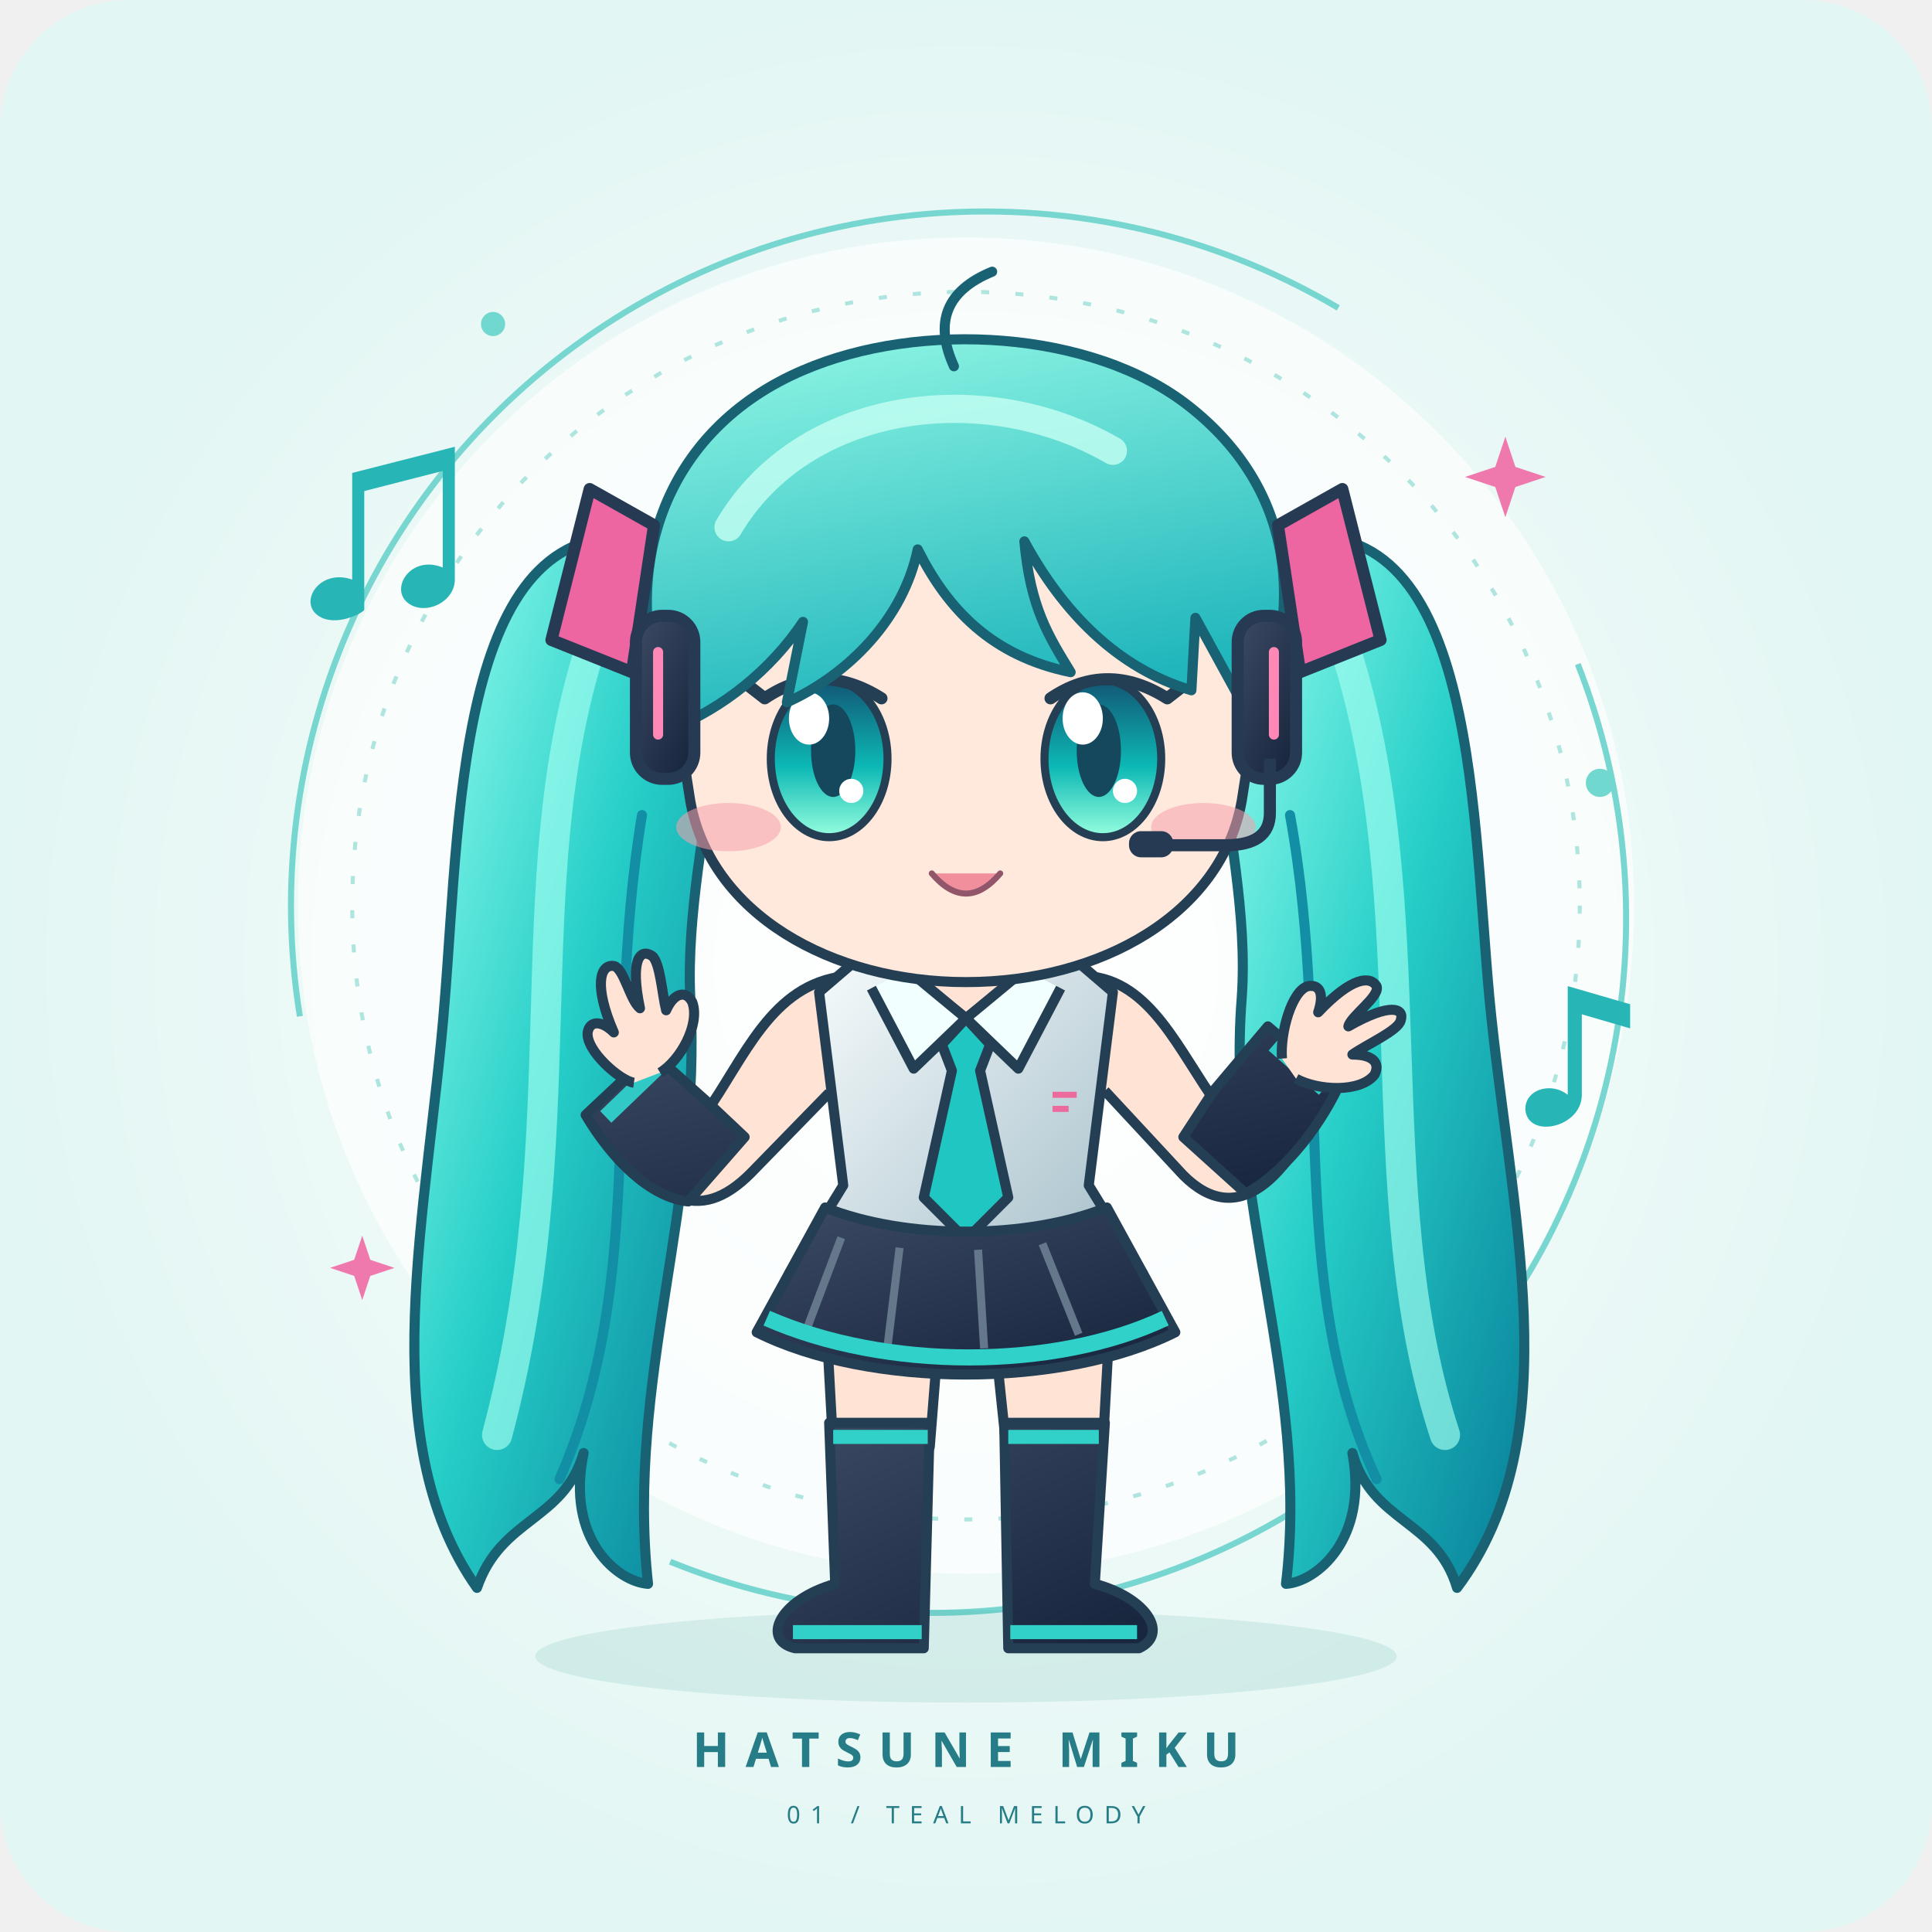
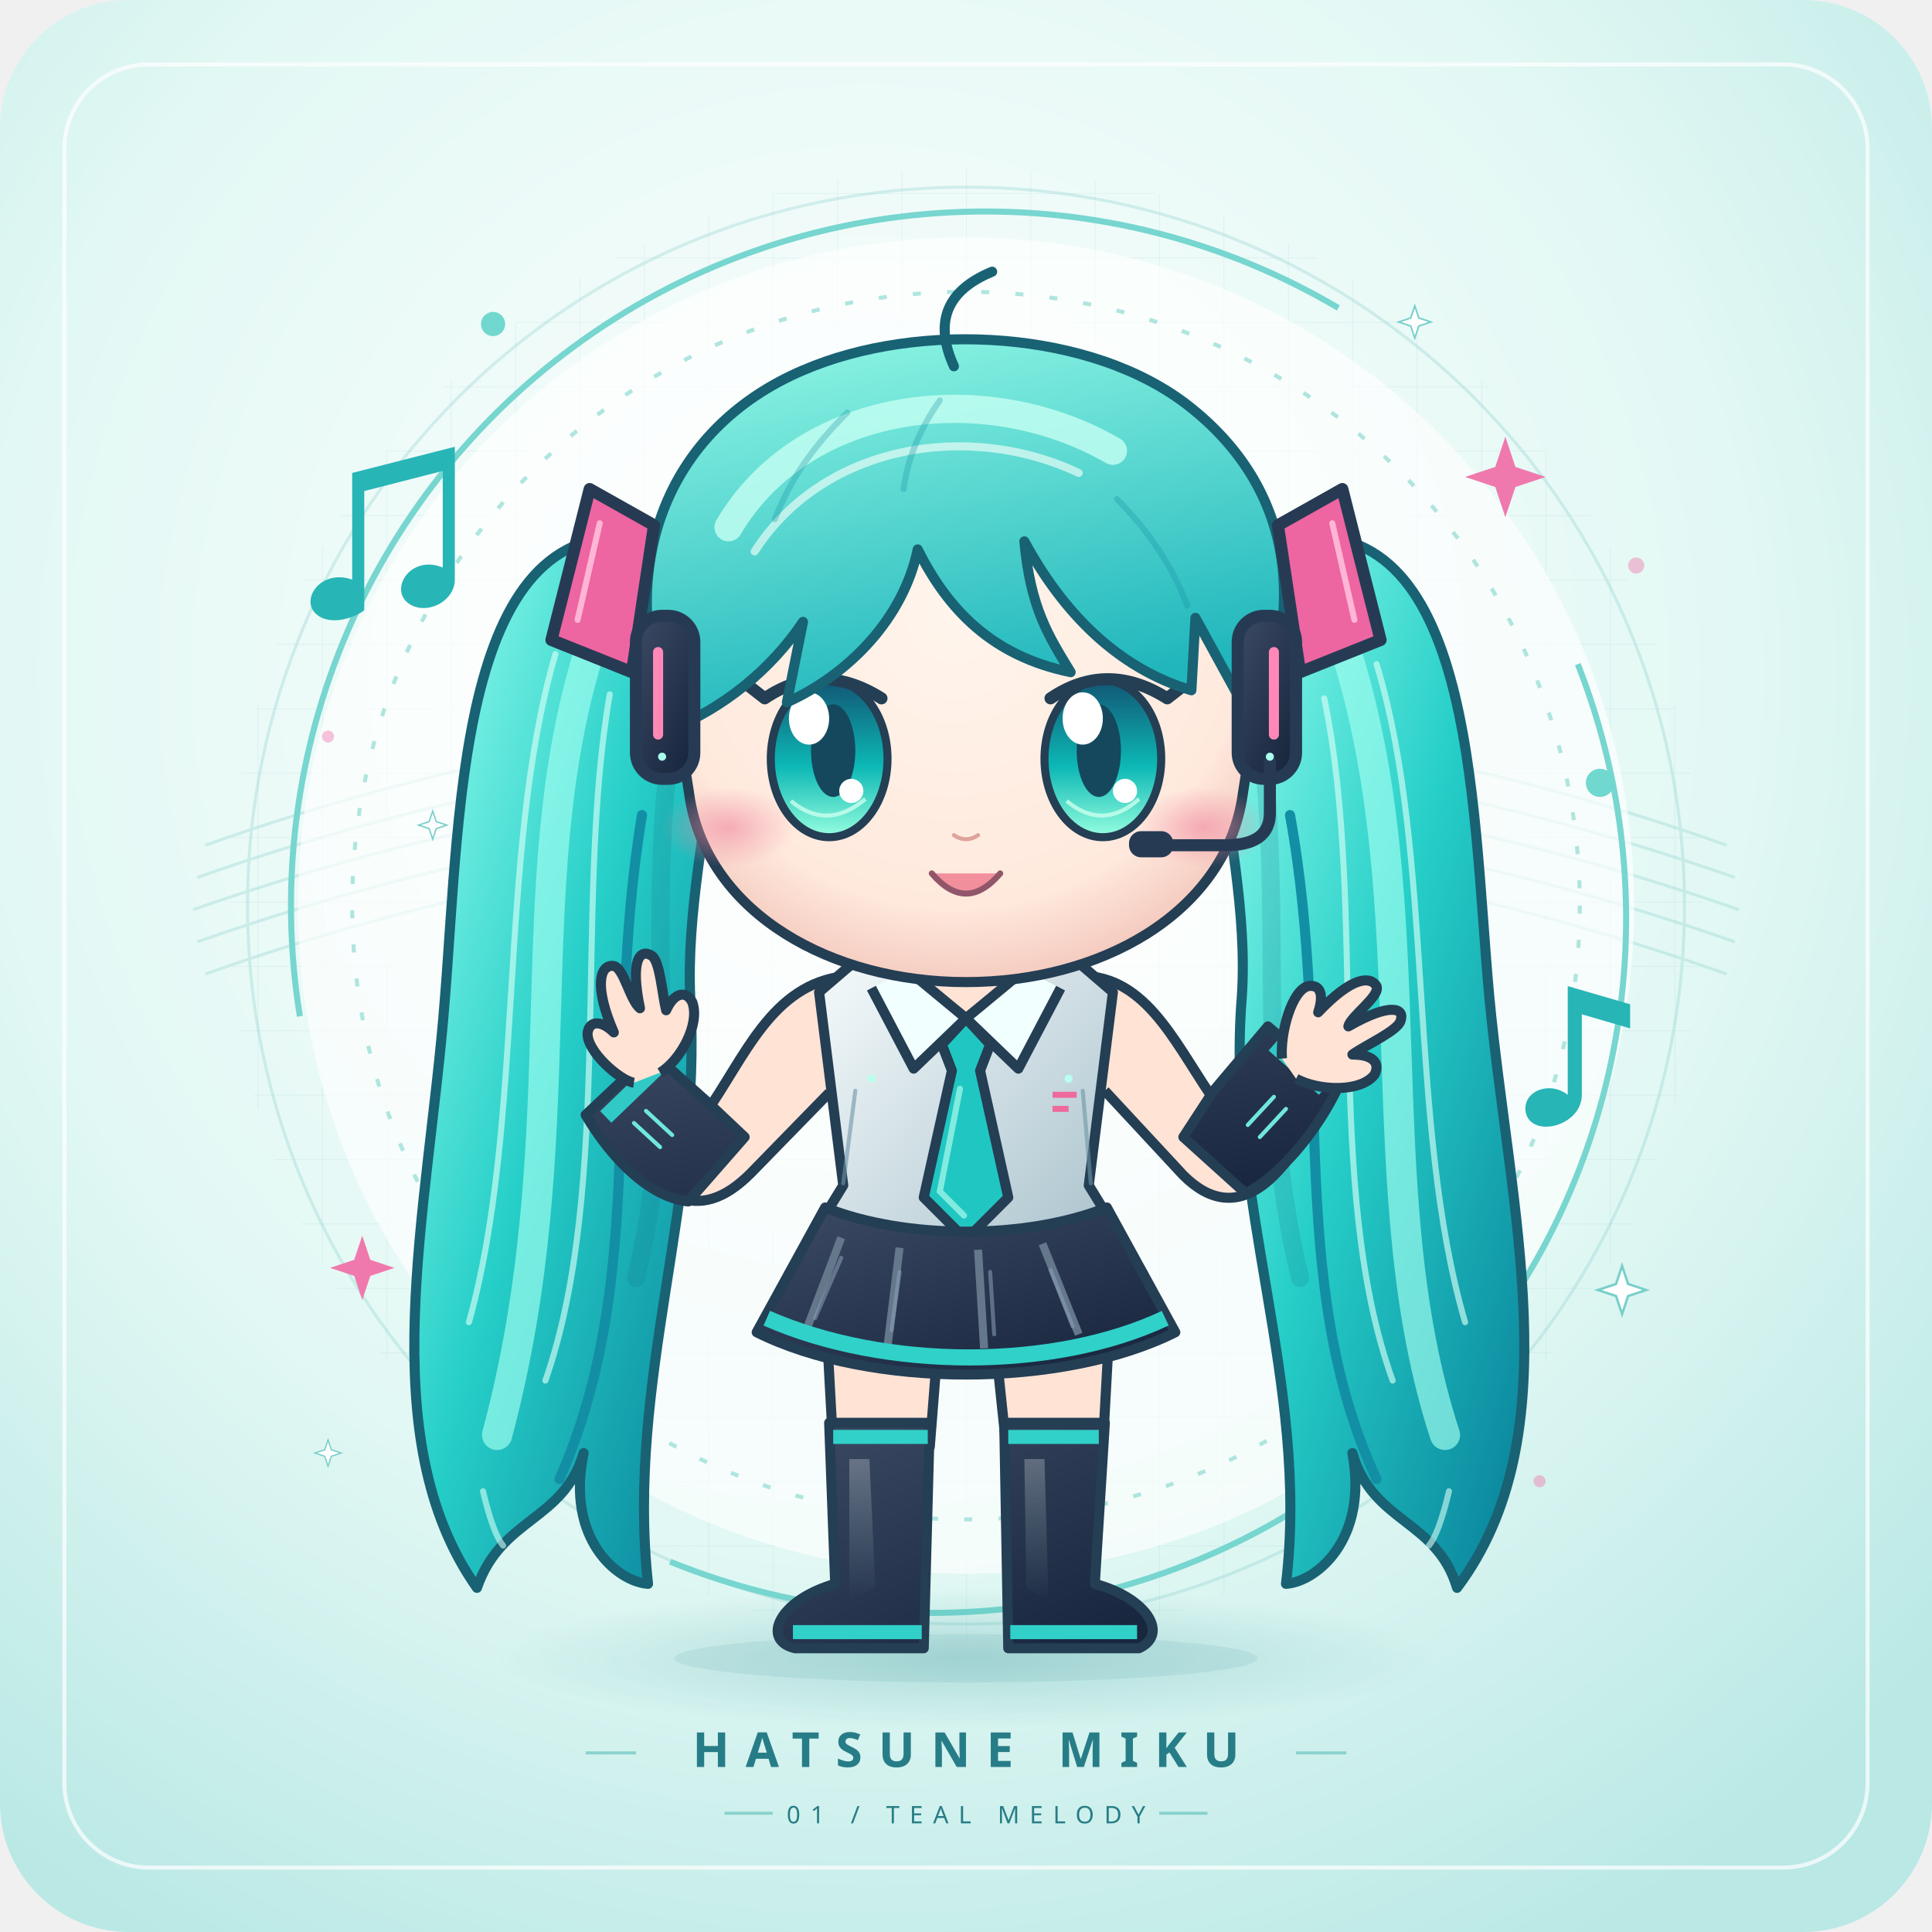
<svg xmlns="http://www.w3.org/2000/svg" width="960" height="960" viewBox="0 0 960 960" role="img" aria-labelledby="title desc">
  <defs>
-     <radialGradient id="bg">
-       <stop stop-color="#fff" />
-       <stop offset="1" stop-color="#e2f6f3" />
+     <radialGradient id="bg" cx="45%" cy="35%" r="75%">
+       <stop stop-color="#ffffff" />
+       <stop offset=".6" stop-color="#e2f8f4" />
+       <stop offset="1" stop-color="#b9e8e5" />
    </radialGradient>
-     <linearGradient id="hair" x1="0" y1="0" x2="1" y2="1">
+     <linearGradient id="hair" x1="0%" y1="0%" x2="100%" y2="100%">
      <stop stop-color="#9cfff0" />
      <stop offset=".48" stop-color="#26cfc8" />
      <stop offset="1" stop-color="#087e99" />
    </linearGradient>
-     <linearGradient id="fringe" x2=".3" y2="1">
+     <linearGradient id="fringe" x2="30%" y2="100%">
      <stop stop-color="#93f8e5" />
      <stop offset="1" stop-color="#20b6bc" />
    </linearGradient>
-     <linearGradient id="cloth" x2="1" y2="1">
+     <linearGradient id="cloth" x2="100%" y2="100%">
      <stop stop-color="#fbffff" />
      <stop offset="1" stop-color="#9eb9c5" />
    </linearGradient>
-     <linearGradient id="dark" x2=".8" y2="1">
+     <linearGradient id="dark" x2="80%" y2="100%">
      <stop stop-color="#3c4a64" />
      <stop offset="1" stop-color="#18273e" />
    </linearGradient>
-     <linearGradient id="eye" x2="0" y2="1">
+     <linearGradient id="eye" x2="0%" y2="100%">
      <stop stop-color="#125674" />
      <stop offset=".55" stop-color="#0cb8b5" />
      <stop offset="1" stop-color="#97ffdf" />
    </linearGradient>
+     <radialGradient id="skin" cx="48%" cy="38%" r="70%">
+       <stop stop-color="#fff5ec" />
+       <stop offset=".7" stop-color="#ffe9dd" />
+       <stop offset="1" stop-color="#efb9ae" />
+     </radialGradient>
+     <radialGradient id="blush">
+       <stop stop-color="#f18fa5" stop-opacity=".65" />
+       <stop offset="1" stop-color="#f18fa5" stop-opacity="0" />
+     </radialGradient>
+     <radialGradient id="ground">
+       <stop stop-color="#268e91" stop-opacity=".25" />
+       <stop offset="1" stop-color="#268e91" stop-opacity="0" />
+     </radialGradient>
+     <linearGradient id="shine" x2="0%" y2="100%">
+       <stop stop-color="#fff" stop-opacity=".85" />
+       <stop offset="1" stop-color="#c5fff2" stop-opacity="0" />
+     </linearGradient>
+     <pattern id="staff-grid" width="32" height="32" patternUnits="userSpaceOnUse">
+       <path d="M32 0H0V32" fill="none" stroke="#479caa" stroke-width=".6" opacity=".12" />
+     </pattern>
+     <path id="sparkle" d="M0-10 2.5-2.5 10 0 2.5 2.5 0 10-2.5 2.5-10 0-2.5-2.5Z" />
  </defs>
  <rect width="960" height="960" rx="64" fill="url(#bg)" />
+   <rect x="32" y="32" width="896" height="896" rx="42" fill="none" stroke="#fff" stroke-opacity=".7" stroke-width="2" />
+   <circle cx="480" cy="450" r="366" fill="url(#staff-grid)" />
+   <g fill="none" stroke="#82ccc9" stroke-width="1.5" opacity=".3">
+     <path d="M102 420Q480 286 858 420M98 436Q480 302 862 436M96 452Q480 318 864 452M98 468Q480 334 862 468M102 484Q480 350 858 484" />
+     <circle cx="480" cy="450" r="357" />
+   </g>
  <circle cx="480" cy="450" r="332" fill="#fff" opacity=".66" />
  <circle cx="480" cy="450" r="305" fill="none" stroke="#afe5df" stroke-width="2" stroke-dasharray="4 13" />
  <path d="M149 505A345 345 0 0 1 665 153M784 330A345 345 0 0 1 333 776" fill="none" stroke="#77d6cf" stroke-width="3" />
  <g fill="#28b5b6">
    <path d="M181 303v-59l39-10v48c-17-7-28 13-15 19 9 4 21-3 21-13v-66l-51 13v53c-17-6-28 13-15 19 9 4 21-3 21-4z" />
    <path d="m779 544 0-54 31 9v12l-24-7v40c0 16-26 22-28 8-1-10 12-15 21-8z" />
  </g>
  <g fill="#ef79ad">
    <path d="m748 217 5 15 15 5-15 5-5 15-5-15-15-5 15-5z" />
    <path d="m180 614 4 12 12 4-12 4-4 12-4-12-12-4 12-4z" />
  </g>
  <g fill="#70d8ce">
    <circle cx="245" cy="161" r="6" />
    <circle cx="795" cy="389" r="7" />
    <circle cx="726" cy="681" r="5" />
  </g>
-   <ellipse cx="480" cy="823" rx="214" ry="23" fill="#3e9f9b" opacity=".14" />
+   <g fill="#fff" stroke="#79cfca" stroke-width="1">
+     <use href="#sparkle" transform="translate(215 410) scale(.7)" />
+     <use href="#sparkle" transform="translate(703 160) scale(.8)" />
+     <use href="#sparkle" transform="translate(806 641) scale(1.2)" />
+     <use href="#sparkle" transform="translate(163 722) scale(.65)" />
+   </g>
+   <g fill="#ef79ad" opacity=".45">
+     <circle cx="163" cy="366" r="3" />
+     <circle cx="813" cy="281" r="4" />
+     <circle cx="765" cy="736" r="3" />
+   </g>
+   <ellipse cx="480" cy="824" rx="235" ry="35" fill="url(#ground)" />
+   <ellipse cx="480" cy="824" rx="145" ry="12" fill="#27888e" opacity=".1" />
  <g stroke="#186274" stroke-width="5" stroke-linejoin="round">
    <path d="M328 269C228 246 229 399 221 497 213 601 184 714 237 789 249 754 280 756 290 722 281 765 307 786 322 787 311 686 349 598 343 496 339 411 384 319 328 269Z" fill="url(#hair)" />
    <path d="M632 269C733 245 731 397 740 495 750 601 781 713 724 789 714 755 682 757 672 722 680 765 654 786 639 787 651 687 609 597 617 496 623 412 576 319 632 269Z" fill="url(#hair)" />
  </g>
  <g fill="none" stroke-linecap="round">
    <path d="M293 323C256 441 287 564 247 713M668 321C710 451 678 591 718 713" stroke="#a1fff0" stroke-width="15" opacity=".66" />
    <path d="M319 405C299 526 323 633 278 735M641 405C663 526 638 636 684 735" stroke="#128fa5" stroke-width="5" />
  </g>
+   <g fill="none" stroke-linecap="round">
+     <path d="M276 325C247 424 261 557 233 657M303 345C285 448 305 589 271 686M684 330C713 425 699 558 728 657M658 347C680 453 657 589 692 686" stroke="#d4fff6" stroke-width="3" opacity=".65" />
+     <path d="M331 390C323 474 337 549 316 635M629 390C636 474 625 549 646 635" stroke="#126d87" stroke-width="9" opacity=".18" />
+     <path d="M240 741q5 21 10 27M720 741q-5 21-10 27" stroke="#d4fff6" stroke-width="3" opacity=".6" />
+   </g>
  <g stroke="#243e54" stroke-width="5" stroke-linejoin="round">
    <path d="m410 646 4 73 48 0 6-76M492 643l8 76h48l4-73" fill="#ffe3d5" />
    <path d="m412 707 3 80c-28 8-37 28-20 32h64l3-112zM499 707l2 112h65c15-7 4-25-22-32l5-80z" fill="url(#dark)" />
    <path d="M414 714h47M501 714h45M394 811h64M502 811h63" fill="none" stroke="#31d0c9" stroke-width="7" />
+   </g>
+   <g fill="url(#shine)" opacity=".3">
+     <path d="M422 725h10l3 64-13 7zM509 725h10l2 71-11-7z" />
  </g>
  <g stroke="#243e54" stroke-width="5" stroke-linejoin="round">
    <path d="M420 485c-37 4-50 41-70 69l-29-26-25 28c30 41 51 53 77 27l39-40M540 485c32 2 46 38 65 64l25-32 29 25c-19 44-44 69-71 42l-39-42" fill="#ffe3d5" />
    <path d="m352 548-28-25-33 31c13 22 32 41 51 43l28-32zM603 542l27-32 35 30c-11 23-29 44-46 53l-31-28z" fill="url(#dark)" />
    <path d="m327 530-26 25M633 519l25 22" stroke="#30c9c6" stroke-width="8" />
    <path d="M315 538c-7-1-24-16-23-25 1-6 7-6 13 0-10-23-7-34 0-33 5 1 8 17 13 21-5-24 0-30 6-26 4 3 5 19 7 27 4-9 10-10 13-4 4 11-6 29-16 35M637 526c-1-13 5-34 13-36 6-1 8 4 5 13 17-18 26-18 29-13 2 5-13 15-14 20 21-12 28-9 26-3-1 5-17 12-24 17 10 0 14 4 11 10-7 9-28 8-39 2" fill="#ffe3d5" />
    <path d="M435 469h90l28 24-12 96 27 44c-44 24-132 24-176 0l27-44-12-96z" fill="url(#cloth)" />
    <path d="m453 463 3 24 24 19 24-19 3-24" fill="#ffe3d5" />
    <path d="m451 482 29 24-26 25-21-40M509 482l-29 24 26 25 21-40" fill="#f1ffff" />
    <path d="m480 506-12 13 5 13-14 63 21 21 21-21-14-63 5-13z" fill="#20c7c2" />
    <path d="m410 600-34 62c56 28 152 28 208 0l-34-62c-40 16-100 16-140 0z" fill="url(#dark)" />
    <path d="m418 615-17 45m46-40-6 49m45-48 3 49m29-52 18 45" fill="none" stroke="#64778b" stroke-width="4" />
    <path d="M381 655c59 26 143 26 198 0" fill="none" stroke="#30d1c9" stroke-width="8" />
  </g>
+   <g fill="none" stroke-linecap="round">
+     <path d="m425 542-6 46m119-46 4 46" stroke="#6c95a6" stroke-width="2" opacity=".6" />
+     <path d="m477 541-10 51 12 12" stroke="#b5fff0" stroke-width="3" opacity=".65" />
+     <path d="m405 655 13-30m25 36 4-29m47 31-2-31m41 27-11-28" stroke="#8da1b6" stroke-width="2" opacity=".55" />
+     <path d="m315 558 13 12m-7-18 13 12m286-5 13-14m-7 20 13-14" stroke="#70e7dc" stroke-width="2" />
+   </g>
+   <g fill="#b9fff0">
+     <circle cx="433" cy="536" r="2" />
+     <circle cx="531" cy="536" r="2" />
+   </g>
  <path d="M523 544h12m-12 7h8" stroke="#ed6a9d" stroke-width="3" />
-   <path d="M333 334C324 241 376 193 480 193s156 48 147 141l-10 64c-10 56-70 90-137 90s-127-34-137-90z" fill="#ffe9dd" stroke="#243e54" stroke-width="5" />
-   <ellipse cx="362" cy="411" rx="26" ry="12" fill="#f6a1ac" opacity=".55" />
-   <ellipse cx="598" cy="411" rx="26" ry="12" fill="#f6a1ac" opacity=".55" />
+   <path d="M333 334C324 241 376 193 480 193s156 48 147 141l-10 64c-10 56-70 90-137 90s-127-34-137-90z" fill="url(#skin)" stroke="#243e54" stroke-width="5" />
+   <ellipse cx="362" cy="411" rx="33" ry="20" fill="url(#blush)" />
+   <ellipse cx="598" cy="411" rx="33" ry="20" fill="url(#blush)" />
  <g stroke="#243e54" stroke-width="4">
    <ellipse cx="412" cy="377" rx="29" ry="39" fill="url(#eye)" />
    <ellipse cx="548" cy="377" rx="29" ry="39" fill="url(#eye)" />
  </g>
  <g fill="#15485d">
    <ellipse cx="414" cy="373" rx="11" ry="23" />
    <ellipse cx="546" cy="373" rx="11" ry="23" />
  </g>
  <g fill="white">
    <ellipse cx="402" cy="357" rx="10" ry="13" />
    <ellipse cx="538" cy="357" rx="10" ry="13" />
    <circle cx="423" cy="393" r="6" />
    <circle cx="559" cy="393" r="6" />
  </g>
  <g fill="none" stroke="#243e54" stroke-width="6" stroke-linecap="round">
    <path d="M380 347q28-19 58 0M522 347q28-19 58 0M380 347l-9-7M580 347l9-7" />
  </g>
+   <g fill="none" stroke="#caffed" stroke-width="2" opacity=".8">
+     <path d="M393 398q18 15 37-1M530 398q18 15 36-1" />
+   </g>
+   <path d="M474 415q6 4 12 0" fill="none" stroke="#dea399" stroke-width="2" stroke-linecap="round" />
  <path d="M463 434q17 20 34 0" fill="#f28f9d" stroke="#915669" stroke-width="3" stroke-linecap="round" />
  <path d="M334 362c-31-79-3-149 65-178 58-25 144-20 192 18 52 41 58 100 32 158l-29-53-2 36c-37-11-64-39-83-74 3 33 12 47 23 65-39-8-61-31-76-61-7 34-34 62-65 76l8-40c-16 24-40 43-65 53z" fill="url(#fringe)" stroke="#186274" stroke-width="5" stroke-linejoin="round" />
  <path d="M362 262c37-63 127-75 191-38" fill="none" stroke="#c5fff2" stroke-width="14" stroke-linecap="round" opacity=".8" />
+   <g fill="none" stroke-linecap="round">
+     <path d="M375 274c34-53 106-65 161-39" stroke="#effff9" stroke-width="4" opacity=".65" />
+     <path d="M421 205c-18 18-28 33-36 53M467 199c-10 14-16 29-18 44M555 248q24 24 35 53" stroke="#148da1" stroke-width="3" opacity=".3" />
+   </g>
  <path d="M474 182q-15-33 19-47" fill="none" stroke="#186274" stroke-width="5" stroke-linecap="round" />
  <g stroke="#263b53" stroke-width="6" stroke-linejoin="round">
    <path d="m325 261-32-18-19 75 40 16zM635 261l32-18 19 75-40 16z" fill="#ed65a1" />
    <rect x="316" y="306" width="29" height="81" rx="13" fill="url(#dark)" />
    <rect x="615" y="306" width="29" height="81" rx="13" fill="url(#dark)" />
    <path d="M631 377v27q0 16-22 16h-34" fill="none" />
    <rect x="561" y="413" width="22" height="13" rx="6" fill="#263b53" stroke="none" />
  </g>
  <path d="M327 324v41M633 324v41" stroke="#ff88b7" stroke-width="5" stroke-linecap="round" />
+   <g fill="none" stroke="#ffb5d5" stroke-width="3" stroke-linecap="round">
+     <path d="m298 260-11 48M662 260l11 48" />
+   </g>
+   <g fill="#aaffed">
+     <circle cx="329" cy="376" r="2" />
+     <circle cx="631" cy="376" r="2" />
+   </g>
+   <g fill="none" stroke="#5cbdb7" stroke-width="1.5" opacity=".6">
+     <path d="M291 871h25M644 871h25M360 901h24M576 901h24" />
+   </g>
  <g text-anchor="middle" font-family="sans-serif" fill="#277d87">
    <text x="480" y="878" font-size="24" font-weight="700" letter-spacing="8">HATSUNE MIKU</text>
    <text x="480" y="906" font-size="12" letter-spacing="5">01 / TEAL MELODY</text>
  </g>
</svg>
